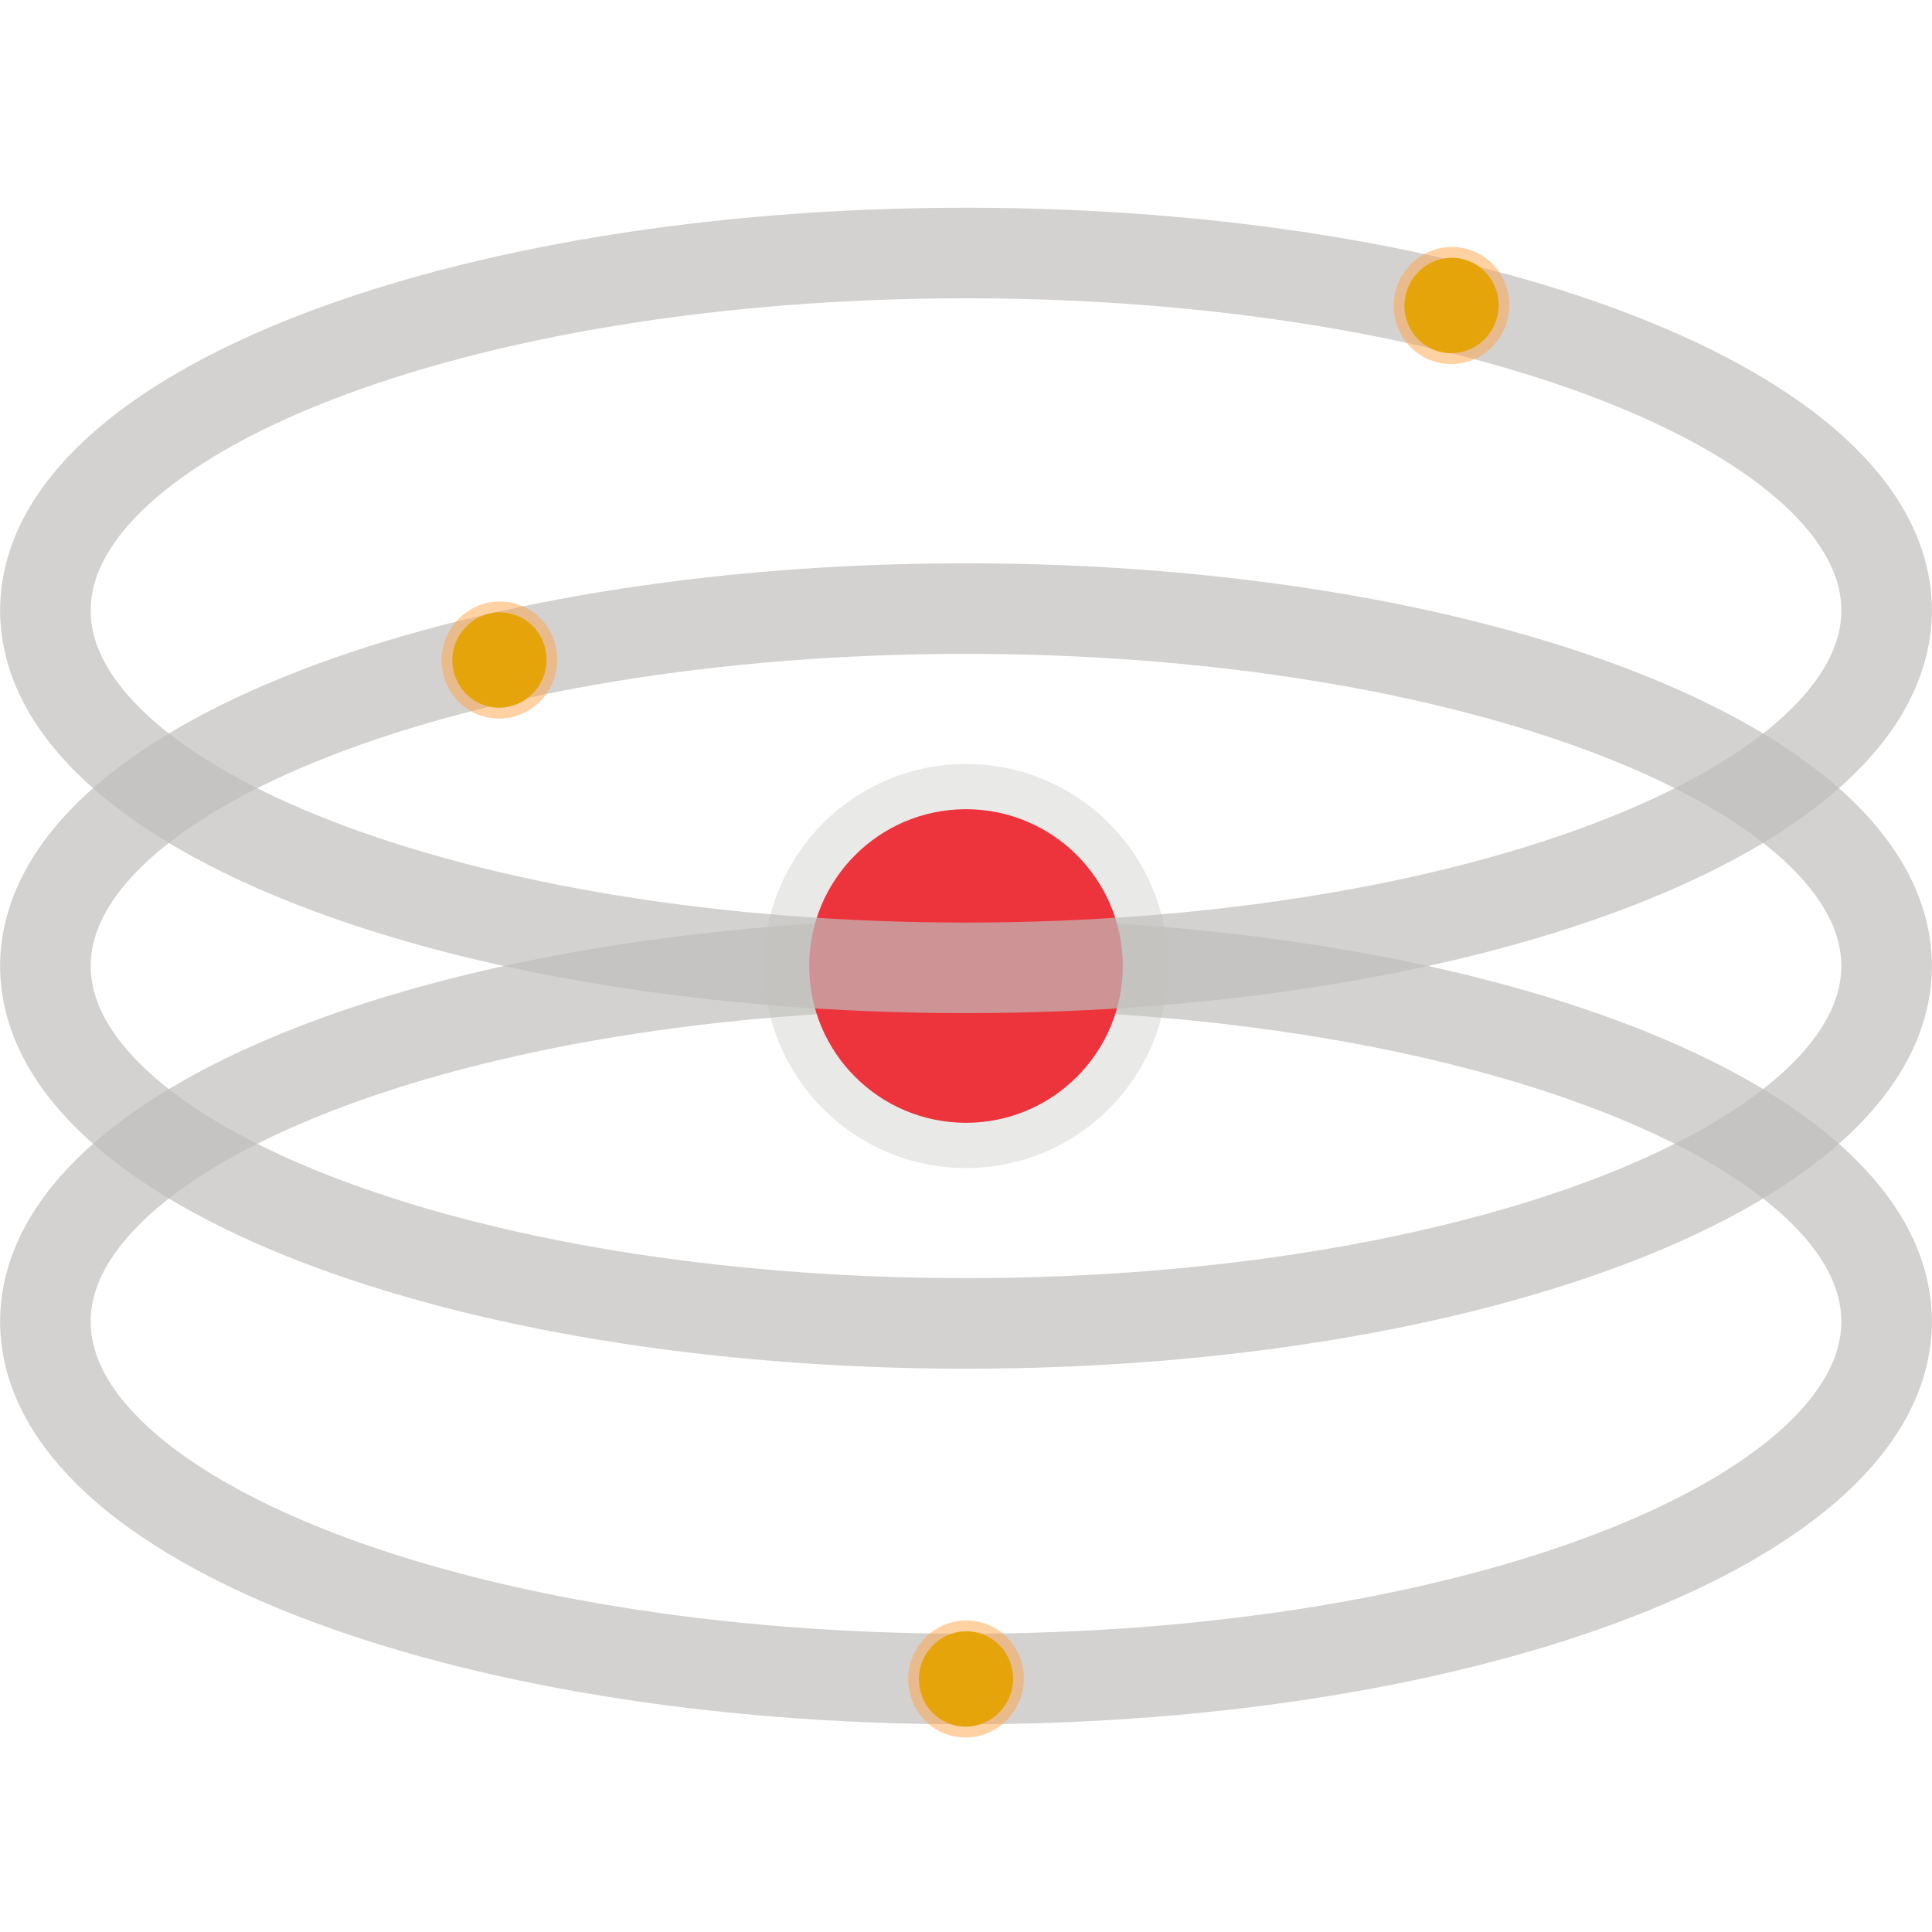
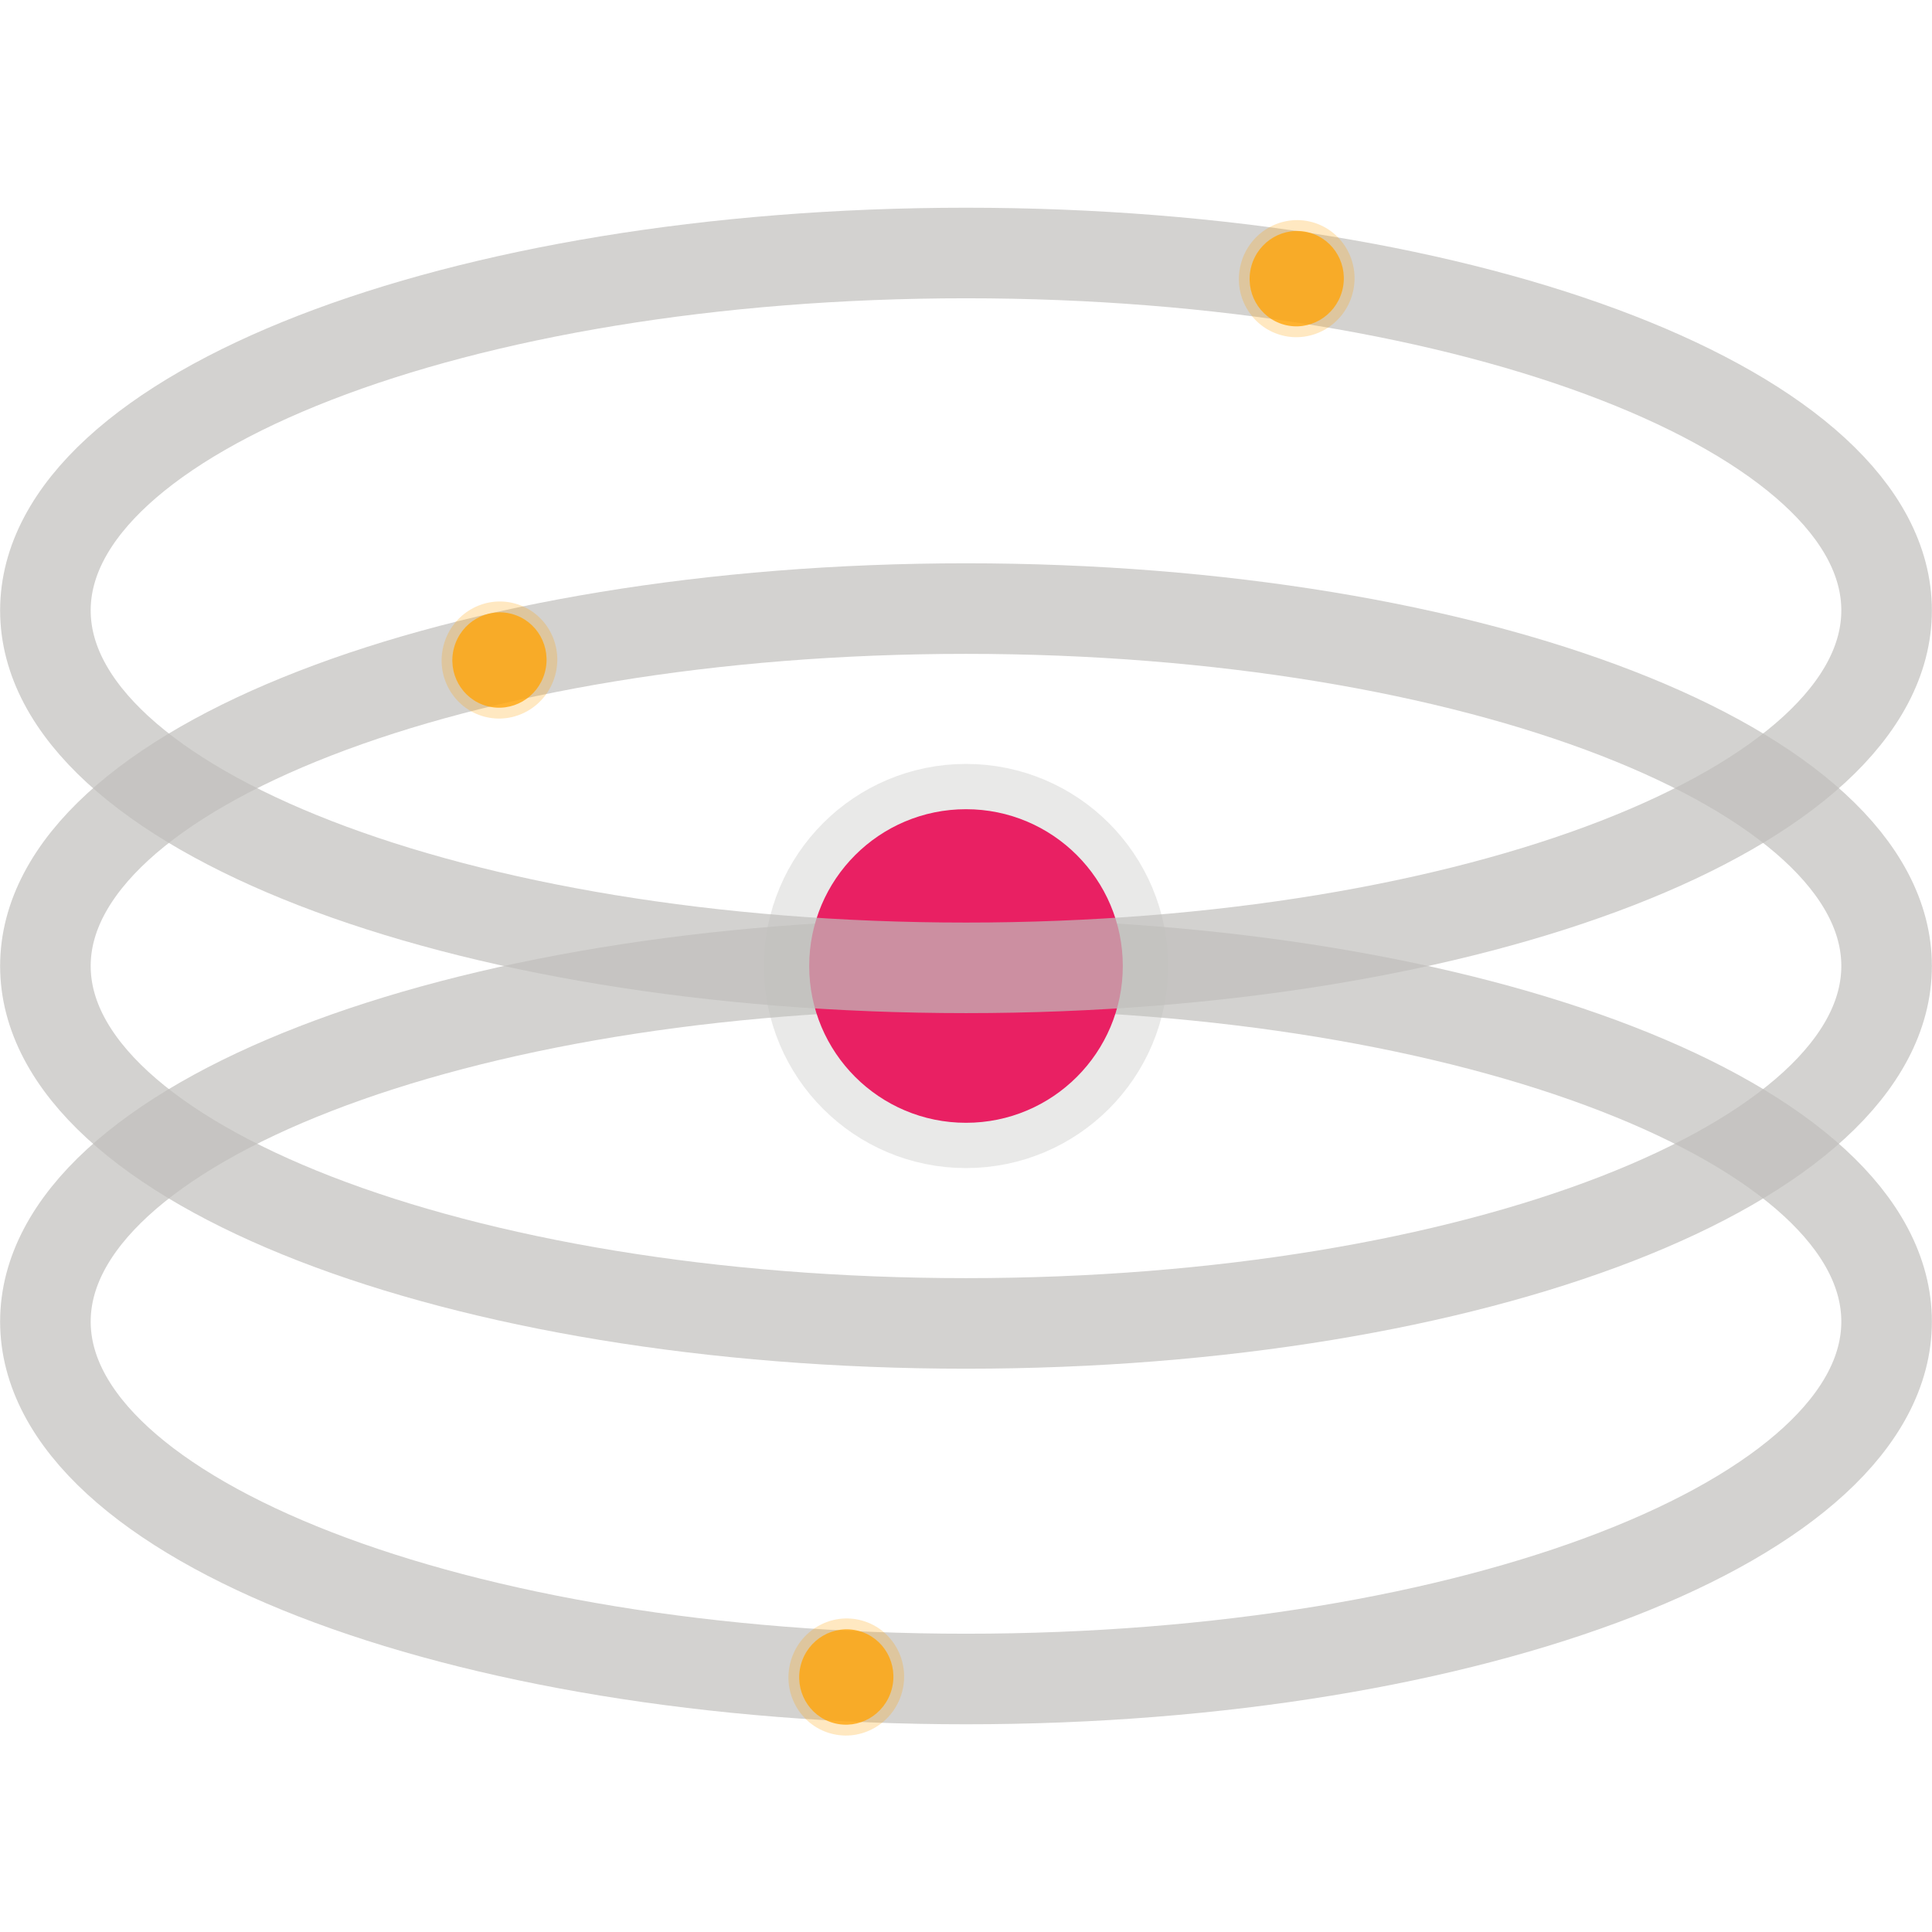
<svg xmlns="http://www.w3.org/2000/svg" width="64" height="64" viewBox="0 0 64 64" fill="none" version="1.1" id="svg2">
  <defs id="defs2" />
  <ellipse style="fill:none;fill-opacity:0.098;stroke:#c0bfbc;stroke-width:3;stroke-dasharray:none;stroke-opacity:0.698" id="ellipse3" cx="32" cy="32" rx="30.496" ry="11.84" />
  <ellipse style="fill:none;fill-opacity:0.098;stroke:#c0bfbc;stroke-width:3;stroke-dasharray:none;stroke-opacity:0.698" id="ellipse2" cx="32" cy="43.779" rx="30.496" ry="11.84" />
-   <circle style="fill:#ed333b;fill-opacity:1;stroke:#c0bfbc;stroke-width:3;stroke-dasharray:none;stroke-opacity:0.346;paint-order:stroke fill markers" id="path13" cx="32" cy="32" r="5.194" />
+   <circle style="fill:#e92063;fill-opacity:1;stroke:#c0bfbc;stroke-width:3;stroke-dasharray:none;stroke-opacity:0.346;paint-order:stroke fill markers" id="path13" cx="32" cy="32" r="5.194" />
  <ellipse style="fill:none;fill-opacity:0.098;stroke:#c0bfbc;stroke-width:3;stroke-dasharray:none;stroke-opacity:0.698" id="ellipse1" cx="32" cy="20.221" rx="30.496" ry="11.84" />
-   <g id="g1" transform="translate(20.71508,-15.43065)">
-     <ellipse style="fill:#ffa348;fill-opacity:0.502;stroke:none;stroke-width:3;stroke-linejoin:round;stroke-dasharray:none;stroke-opacity:1;paint-order:stroke markers fill" id="ellipse7" cx="17.382" cy="33.163" rx="1.941" ry="1.914" transform="matrix(-0.2650858,0.9642248,0.9642248,0.2650858,0,0)" />
-     <ellipse style="fill:#e5a50a;fill-opacity:1;stroke:none;stroke-width:3;stroke-linejoin:round;stroke-dasharray:none;stroke-opacity:1;paint-order:stroke markers fill" id="ellipse8" cx="17.382" cy="33.163" rx="1.581" ry="1.559" transform="matrix(-0.2650858,0.9642248,0.9642248,0.2650858,0,0)" />
+   <g id="g5" transform="translate(-10.82384,-3.687066)" style="fill:#ffa50a;fill-opacity:1;opacity:0.85">
+     <ellipse style="fill:#ffa50a;fill-opacity:0.3;stroke:none;stroke-width:3;stroke-linejoin:round;stroke-dasharray:none;stroke-opacity:1;paint-order:stroke markers fill" id="ellipse4" cx="17.382" cy="33.163" rx="1.941" ry="1.914" transform="matrix(-0.2650858,0.9642248,0.9642248,0.2650858,0,0)" />
+     <ellipse style="fill:#ffa50a;fill-opacity:1;stroke:none;stroke-width:3;stroke-linejoin:round;stroke-dasharray:none;stroke-opacity:1;paint-order:stroke markers fill" id="ellipse5" cx="17.382" cy="33.163" rx="1.581" ry="1.559" transform="matrix(-0.2650858,0.9642248,0.9642248,0.2650858,0,0)" />
  </g>
-   <g id="g5" transform="translate(-10.82384,-3.687066)">
-     <ellipse style="fill:#ffa348;fill-opacity:0.502;stroke:none;stroke-width:3;stroke-linejoin:round;stroke-dasharray:none;stroke-opacity:1;paint-order:stroke markers fill" id="ellipse4" cx="17.382" cy="33.163" rx="1.941" ry="1.914" transform="matrix(-0.2650858,0.9642248,0.9642248,0.2650858,0,0)" />
-     <ellipse style="fill:#e5a50a;fill-opacity:1;stroke:none;stroke-width:3;stroke-linejoin:round;stroke-dasharray:none;stroke-opacity:1;paint-order:stroke markers fill" id="ellipse5" cx="17.382" cy="33.163" rx="1.581" ry="1.559" transform="matrix(-0.2650858,0.9642248,0.9642248,0.2650858,0,0)" />
+   <g id="g10" transform="translate(15.58648,-16.32035)" style="opacity:0.85;fill:#ffa50a;fill-opacity:1">
+     <ellipse style="fill:#ffa50a;fill-opacity:0.3;stroke:none;stroke-width:3;stroke-linejoin:round;stroke-dasharray:none;stroke-opacity:1;paint-order:stroke markers fill" id="ellipse9" cx="17.382" cy="33.163" rx="1.941" ry="1.914" transform="matrix(-0.2650858,0.9642248,0.9642248,0.2650858,0,0)" />
+     <ellipse style="fill:#ffa50a;fill-opacity:1;stroke:none;stroke-width:3;stroke-linejoin:round;stroke-dasharray:none;stroke-opacity:1;paint-order:stroke markers fill" id="ellipse10" cx="17.382" cy="33.163" rx="1.581" ry="1.559" transform="matrix(-0.2650858,0.9642248,0.9642248,0.2650858,0,0)" />
  </g>
-   <g id="g9" transform="translate(4.631239,30.06696)">
-     <ellipse style="fill:#ffa348;fill-opacity:0.502;stroke:none;stroke-width:3;stroke-linejoin:round;stroke-dasharray:none;stroke-opacity:1;paint-order:stroke markers fill" id="ellipse6" cx="17.382" cy="33.163" rx="1.941" ry="1.914" transform="matrix(-0.2650858,0.9642248,0.9642248,0.2650858,0,0)" />
-     <ellipse style="fill:#e5a50a;fill-opacity:1;stroke:none;stroke-width:3;stroke-linejoin:round;stroke-dasharray:none;stroke-opacity:1;paint-order:stroke markers fill" id="ellipse9" cx="17.382" cy="33.163" rx="1.581" ry="1.559" transform="matrix(-0.2650858,0.9642248,0.9642248,0.2650858,0,0)" />
+   <g id="g12" transform="translate(0.6656882,30.00168)" style="opacity:0.85;fill:#ffa50a;fill-opacity:1">
+     <ellipse style="fill:#ffa50a;fill-opacity:0.3;stroke:none;stroke-width:3;stroke-linejoin:round;stroke-dasharray:none;stroke-opacity:1;paint-order:stroke markers fill" id="ellipse11" cx="17.382" cy="33.163" rx="1.941" ry="1.914" transform="matrix(-0.2650858,0.9642248,0.9642248,0.2650858,0,0)" />
+     <ellipse style="fill:#ffa50a;fill-opacity:1;stroke:none;stroke-width:3;stroke-linejoin:round;stroke-dasharray:none;stroke-opacity:1;paint-order:stroke markers fill" id="ellipse12" cx="17.382" cy="33.163" rx="1.581" ry="1.559" transform="matrix(-0.2650858,0.9642248,0.9642248,0.2650858,0,0)" />
  </g>
</svg>
